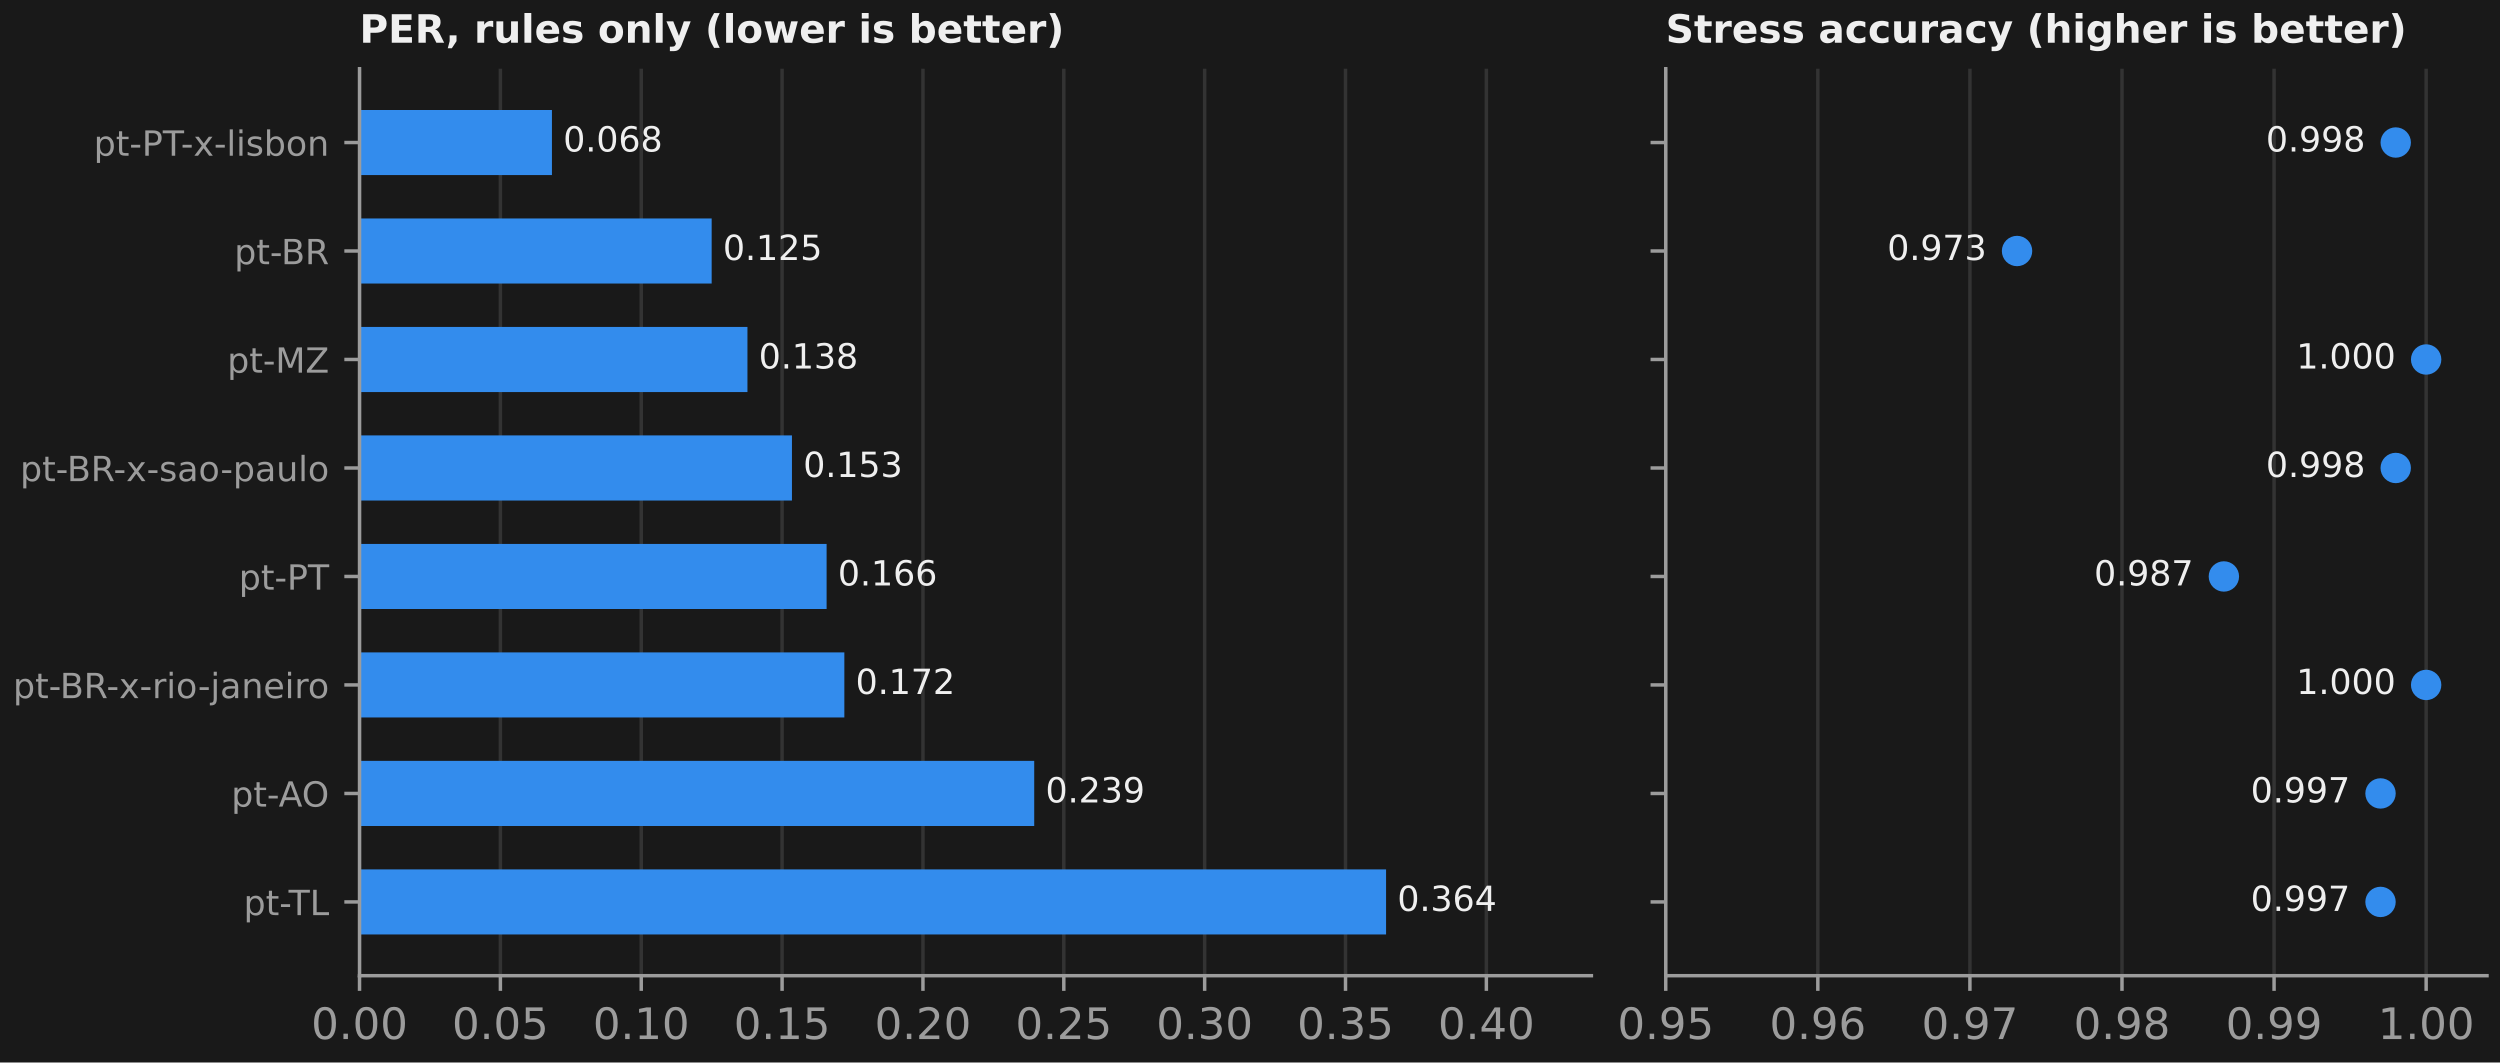
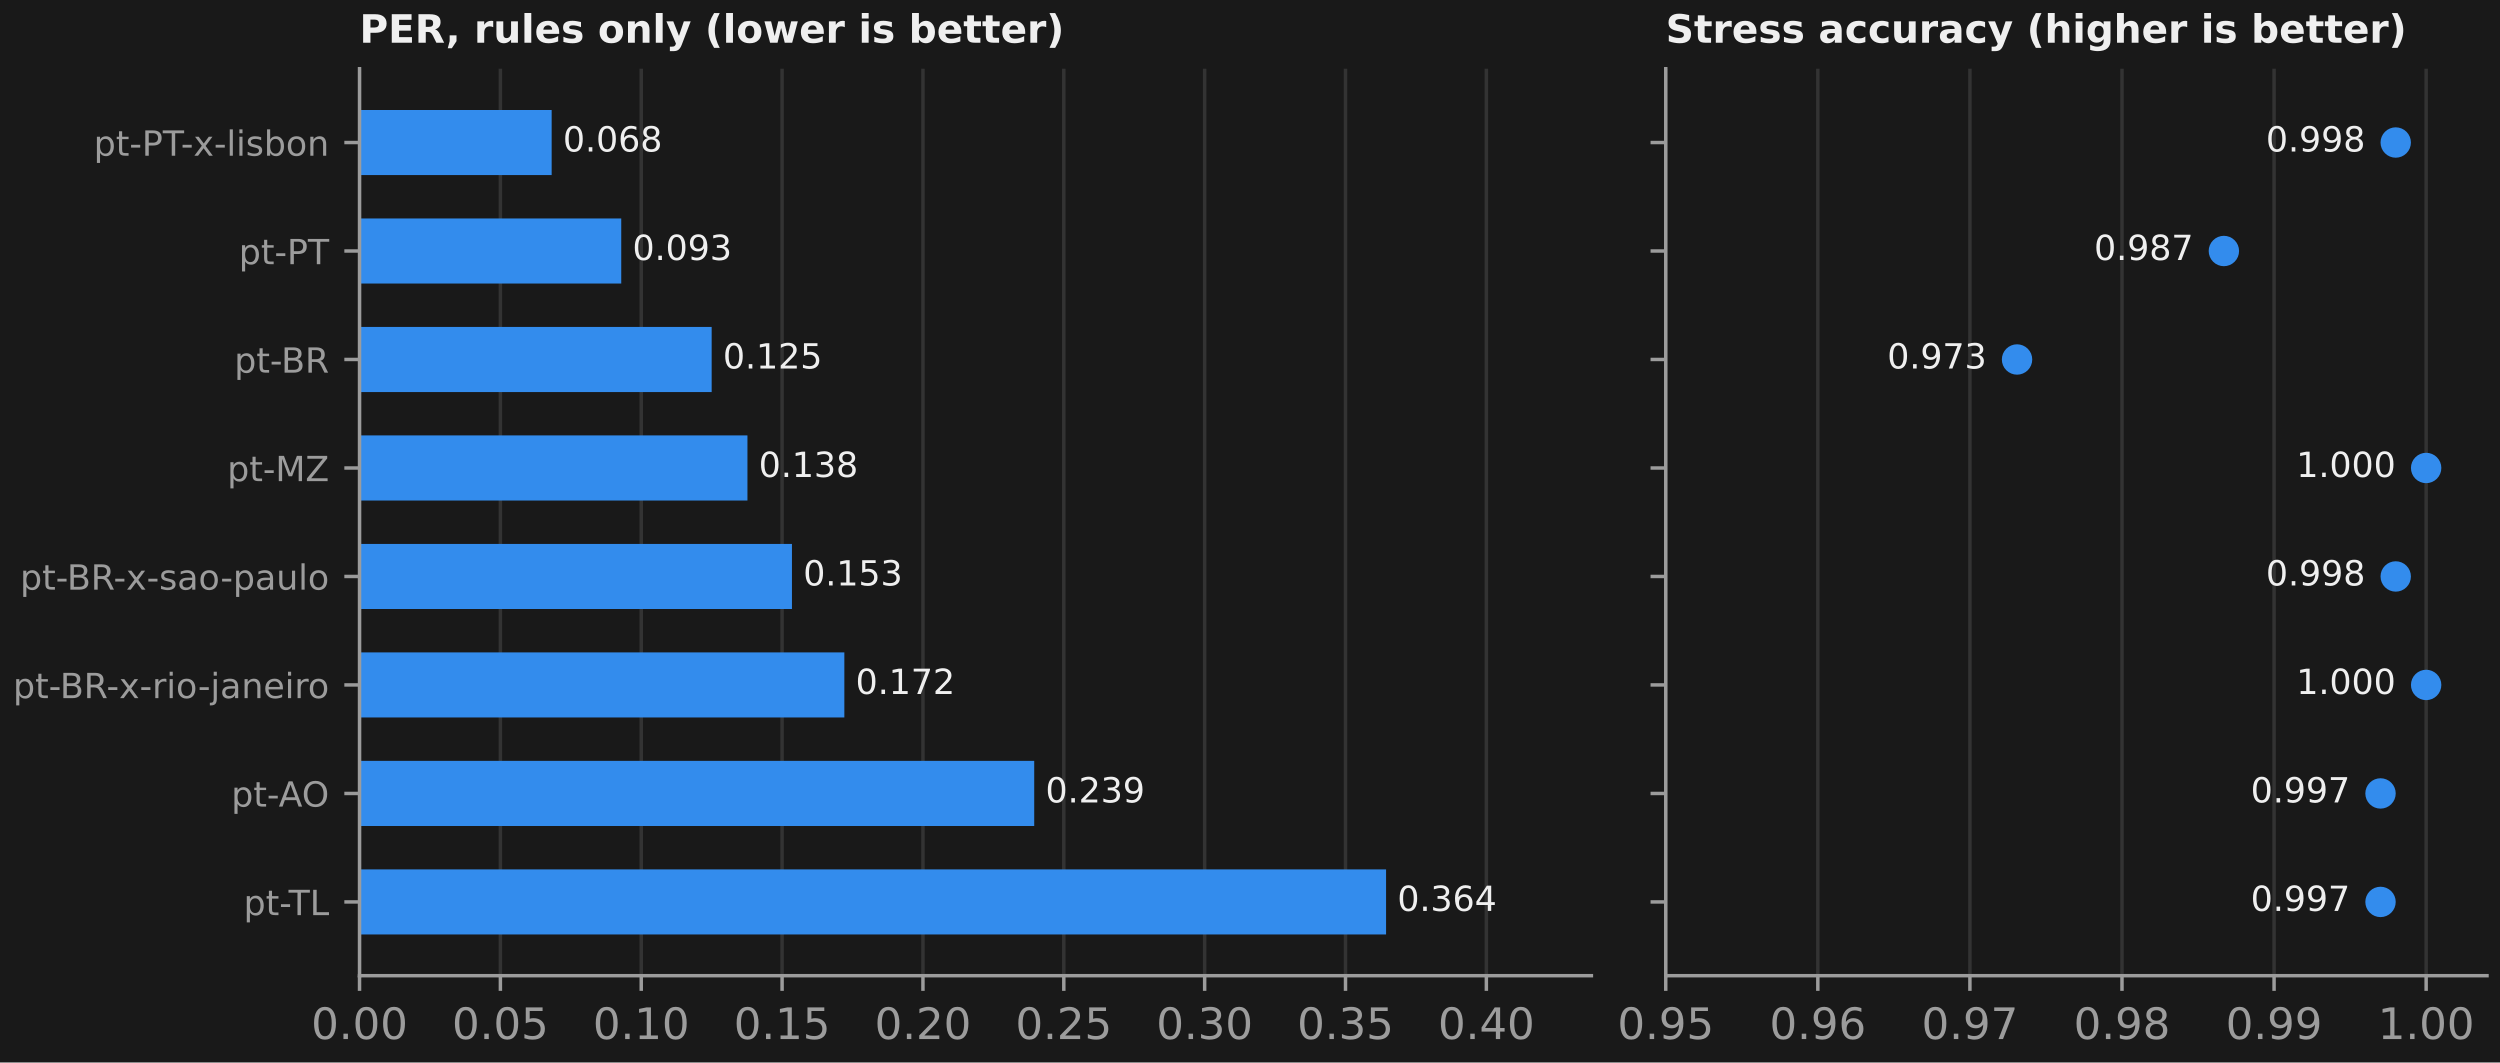
<svg xmlns="http://www.w3.org/2000/svg" xmlns:xlink="http://www.w3.org/1999/xlink" width="576pt" height="244.8pt" viewBox="0 0 576 244.8" version="1.1">
  <defs>
    <style type="text/css">*{stroke-linejoin: round; stroke-linecap: butt}</style>
  </defs>
  <g id="figure_1">
    <g id="patch_1">
      <path d="M 0 244.8  L 576 244.8  L 576 0  L 0 0  z " style="fill: #191919" />
    </g>
    <g id="axes_1">
      <g id="patch_2">
        <path d="M 82.836 224.8  L 366.654 224.8  L 366.654 15.839  L 82.836 15.839  z " style="fill: #191919" />
      </g>
      <g id="matplotlib.axis_1">
        <g id="xtick_1">
          <g id="line2d_1">
            <path d="M 82.836 224.8  L 82.836 15.839  " clip-path="url(#pa067309604)" style="fill: none; stroke: #333333; stroke-width: 0.8; stroke-linecap: square" />
          </g>
          <g id="line2d_2">
            <defs>
              <path id="mc3cc2e16f8" d="M 0 0  L 0 3.5  " style="stroke: #9c9c9c; stroke-width: 0.8" />
            </defs>
            <g>
              <use xlink:href="#mc3cc2e16f8" x="82.836" y="224.8" style="fill: #9c9c9c; stroke: #9c9c9c; stroke-width: 0.8" />
            </g>
          </g>
          <g id="text_1">
            <text style="font-size: 10px; font-family: 'DejaVu Sans', 'Bitstream Vera Sans', 'Computer Modern Sans Serif', 'Lucida Grande', 'Verdana', 'Geneva', 'Lucid', 'Arial', 'Helvetica', 'Avant Garde', sans-serif; text-anchor: middle; fill: #9c9c9c" x="82.836" y="239.397" transform="rotate(-0 82.83649 239.3974)">0.00</text>
          </g>
        </g>
        <g id="xtick_2">
          <g id="line2d_3">
            <path d="M 115.289 224.8  L 115.289 15.839  " clip-path="url(#pa067309604)" style="fill: none; stroke: #333333; stroke-width: 0.8; stroke-linecap: square" />
          </g>
          <g id="line2d_4">
            <g>
              <use xlink:href="#mc3cc2e16f8" x="115.289" y="224.8" style="fill: #9c9c9c; stroke: #9c9c9c; stroke-width: 0.8" />
            </g>
          </g>
          <g id="text_2">
            <text style="font-size: 10px; font-family: 'DejaVu Sans', 'Bitstream Vera Sans', 'Computer Modern Sans Serif', 'Lucida Grande', 'Verdana', 'Geneva', 'Lucid', 'Arial', 'Helvetica', 'Avant Garde', sans-serif; text-anchor: middle; fill: #9c9c9c" x="115.289" y="239.397" transform="rotate(-0 115.2892 239.3974)">0.05</text>
          </g>
        </g>
        <g id="xtick_3">
          <g id="line2d_5">
            <path d="M 147.742 224.8  L 147.742 15.839  " clip-path="url(#pa067309604)" style="fill: none; stroke: #333333; stroke-width: 0.8; stroke-linecap: square" />
          </g>
          <g id="line2d_6">
            <g>
              <use xlink:href="#mc3cc2e16f8" x="147.742" y="224.8" style="fill: #9c9c9c; stroke: #9c9c9c; stroke-width: 0.8" />
            </g>
          </g>
          <g id="text_3">
            <text style="font-size: 10px; font-family: 'DejaVu Sans', 'Bitstream Vera Sans', 'Computer Modern Sans Serif', 'Lucida Grande', 'Verdana', 'Geneva', 'Lucid', 'Arial', 'Helvetica', 'Avant Garde', sans-serif; text-anchor: middle; fill: #9c9c9c" x="147.742" y="239.397" transform="rotate(-0 147.7418 239.3974)">0.10</text>
          </g>
        </g>
        <g id="xtick_4">
          <g id="line2d_7">
            <path d="M 180.194 224.8  L 180.194 15.839  " clip-path="url(#pa067309604)" style="fill: none; stroke: #333333; stroke-width: 0.8; stroke-linecap: square" />
          </g>
          <g id="line2d_8">
            <g>
              <use xlink:href="#mc3cc2e16f8" x="180.194" y="224.8" style="fill: #9c9c9c; stroke: #9c9c9c; stroke-width: 0.8" />
            </g>
          </g>
          <g id="text_4">
            <text style="font-size: 10px; font-family: 'DejaVu Sans', 'Bitstream Vera Sans', 'Computer Modern Sans Serif', 'Lucida Grande', 'Verdana', 'Geneva', 'Lucid', 'Arial', 'Helvetica', 'Avant Garde', sans-serif; text-anchor: middle; fill: #9c9c9c" x="180.194" y="239.397" transform="rotate(-0 180.1945 239.3974)">0.15</text>
          </g>
        </g>
        <g id="xtick_5">
          <g id="line2d_9">
            <path d="M 212.647 224.8  L 212.647 15.839  " clip-path="url(#pa067309604)" style="fill: none; stroke: #333333; stroke-width: 0.8; stroke-linecap: square" />
          </g>
          <g id="line2d_10">
            <g>
              <use xlink:href="#mc3cc2e16f8" x="212.647" y="224.8" style="fill: #9c9c9c; stroke: #9c9c9c; stroke-width: 0.8" />
            </g>
          </g>
          <g id="text_5">
            <text style="font-size: 10px; font-family: 'DejaVu Sans', 'Bitstream Vera Sans', 'Computer Modern Sans Serif', 'Lucida Grande', 'Verdana', 'Geneva', 'Lucid', 'Arial', 'Helvetica', 'Avant Garde', sans-serif; text-anchor: middle; fill: #9c9c9c" x="212.647" y="239.397" transform="rotate(-0 212.6471 239.3974)">0.20</text>
          </g>
        </g>
        <g id="xtick_6">
          <g id="line2d_11">
            <path d="M 245.1 224.8  L 245.1 15.839  " clip-path="url(#pa067309604)" style="fill: none; stroke: #333333; stroke-width: 0.8; stroke-linecap: square" />
          </g>
          <g id="line2d_12">
            <g>
              <use xlink:href="#mc3cc2e16f8" x="245.1" y="224.8" style="fill: #9c9c9c; stroke: #9c9c9c; stroke-width: 0.8" />
            </g>
          </g>
          <g id="text_6">
            <text style="font-size: 10px; font-family: 'DejaVu Sans', 'Bitstream Vera Sans', 'Computer Modern Sans Serif', 'Lucida Grande', 'Verdana', 'Geneva', 'Lucid', 'Arial', 'Helvetica', 'Avant Garde', sans-serif; text-anchor: middle; fill: #9c9c9c" x="245.1" y="239.397" transform="rotate(-0 245.0998 239.3974)">0.25</text>
          </g>
        </g>
        <g id="xtick_7">
          <g id="line2d_13">
            <path d="M 277.552 224.8  L 277.552 15.839  " clip-path="url(#pa067309604)" style="fill: none; stroke: #333333; stroke-width: 0.8; stroke-linecap: square" />
          </g>
          <g id="line2d_14">
            <g>
              <use xlink:href="#mc3cc2e16f8" x="277.552" y="224.8" style="fill: #9c9c9c; stroke: #9c9c9c; stroke-width: 0.8" />
            </g>
          </g>
          <g id="text_7">
            <text style="font-size: 10px; font-family: 'DejaVu Sans', 'Bitstream Vera Sans', 'Computer Modern Sans Serif', 'Lucida Grande', 'Verdana', 'Geneva', 'Lucid', 'Arial', 'Helvetica', 'Avant Garde', sans-serif; text-anchor: middle; fill: #9c9c9c" x="277.552" y="239.397" transform="rotate(-0 277.5525 239.3974)">0.30</text>
          </g>
        </g>
        <g id="xtick_8">
          <g id="line2d_15">
            <path d="M 310.005 224.8  L 310.005 15.839  " clip-path="url(#pa067309604)" style="fill: none; stroke: #333333; stroke-width: 0.8; stroke-linecap: square" />
          </g>
          <g id="line2d_16">
            <g>
              <use xlink:href="#mc3cc2e16f8" x="310.005" y="224.8" style="fill: #9c9c9c; stroke: #9c9c9c; stroke-width: 0.8" />
            </g>
          </g>
          <g id="text_8">
            <text style="font-size: 10px; font-family: 'DejaVu Sans', 'Bitstream Vera Sans', 'Computer Modern Sans Serif', 'Lucida Grande', 'Verdana', 'Geneva', 'Lucid', 'Arial', 'Helvetica', 'Avant Garde', sans-serif; text-anchor: middle; fill: #9c9c9c" x="310.005" y="239.397" transform="rotate(-0 310.0051 239.3974)">0.35</text>
          </g>
        </g>
        <g id="xtick_9">
          <g id="line2d_17">
            <path d="M 342.458 224.8  L 342.458 15.839  " clip-path="url(#pa067309604)" style="fill: none; stroke: #333333; stroke-width: 0.8; stroke-linecap: square" />
          </g>
          <g id="line2d_18">
            <g>
              <use xlink:href="#mc3cc2e16f8" x="342.458" y="224.8" style="fill: #9c9c9c; stroke: #9c9c9c; stroke-width: 0.8" />
            </g>
          </g>
          <g id="text_9">
            <text style="font-size: 10px; font-family: 'DejaVu Sans', 'Bitstream Vera Sans', 'Computer Modern Sans Serif', 'Lucida Grande', 'Verdana', 'Geneva', 'Lucid', 'Arial', 'Helvetica', 'Avant Garde', sans-serif; text-anchor: middle; fill: #9c9c9c" x="342.458" y="239.397" transform="rotate(-0 342.4578 239.3974)">0.40</text>
          </g>
        </g>
      </g>
      <g id="matplotlib.axis_2">
        <g id="ytick_1">
          <g id="line2d_19">
            <defs>
              <path id="m61c7a5ba7b" d="M 0 0  L -3.5 0  " style="stroke: #9c9c9c; stroke-width: 0.8" />
            </defs>
            <g>
              <use xlink:href="#m61c7a5ba7b" x="82.836" y="32.836" style="fill: #9c9c9c; stroke: #9c9c9c; stroke-width: 0.8" />
            </g>
          </g>
          <g id="text_10">
            <text style="font-size: 8px; font-family: 'DejaVu Sans', 'Bitstream Vera Sans', 'Computer Modern Sans Serif', 'Lucida Grande', 'Verdana', 'Geneva', 'Lucid', 'Arial', 'Helvetica', 'Avant Garde', sans-serif; text-anchor: end; fill: #9c9c9c" x="75.836" y="35.875" transform="rotate(-0 75.83649 35.87503)">pt-PT-x-lisbon</text>
          </g>
        </g>
        <g id="ytick_2">
          <g id="line2d_20">
            <g>
              <use xlink:href="#m61c7a5ba7b" x="82.836" y="57.831" style="fill: #9c9c9c; stroke: #9c9c9c; stroke-width: 0.8" />
            </g>
          </g>
          <g id="text_11">
-             <text style="font-size: 8px; font-family: 'DejaVu Sans', 'Bitstream Vera Sans', 'Computer Modern Sans Serif', 'Lucida Grande', 'Verdana', 'Geneva', 'Lucid', 'Arial', 'Helvetica', 'Avant Garde', sans-serif; text-anchor: end; fill: #9c9c9c" x="75.836" y="60.87" transform="rotate(-0 75.83649 60.87004)">pt-BR</text>
+             <text style="font-size: 8px; font-family: 'DejaVu Sans', 'Bitstream Vera Sans', 'Computer Modern Sans Serif', 'Lucida Grande', 'Verdana', 'Geneva', 'Lucid', 'Arial', 'Helvetica', 'Avant Garde', sans-serif; text-anchor: end; fill: #9c9c9c" x="75.836" y="60.87" transform="rotate(-0 75.83649 60.87004)">pt-PT</text>
          </g>
        </g>
        <g id="ytick_3">
          <g id="line2d_21">
            <g>
              <use xlink:href="#m61c7a5ba7b" x="82.836" y="82.826" style="fill: #9c9c9c; stroke: #9c9c9c; stroke-width: 0.8" />
            </g>
          </g>
          <g id="text_12">
-             <text style="font-size: 8px; font-family: 'DejaVu Sans', 'Bitstream Vera Sans', 'Computer Modern Sans Serif', 'Lucida Grande', 'Verdana', 'Geneva', 'Lucid', 'Arial', 'Helvetica', 'Avant Garde', sans-serif; text-anchor: end; fill: #9c9c9c" x="75.836" y="85.865" transform="rotate(-0 75.83649 85.86537)">pt-MZ</text>
+             <text style="font-size: 8px; font-family: 'DejaVu Sans', 'Bitstream Vera Sans', 'Computer Modern Sans Serif', 'Lucida Grande', 'Verdana', 'Geneva', 'Lucid', 'Arial', 'Helvetica', 'Avant Garde', sans-serif; text-anchor: end; fill: #9c9c9c" x="75.836" y="85.865" transform="rotate(-0 75.83649 85.86537)">pt-BR</text>
          </g>
        </g>
        <g id="ytick_4">
          <g id="line2d_22">
            <g>
              <use xlink:href="#m61c7a5ba7b" x="82.836" y="107.822" style="fill: #9c9c9c; stroke: #9c9c9c; stroke-width: 0.8" />
            </g>
          </g>
          <g id="text_13">
-             <text style="font-size: 8px; font-family: 'DejaVu Sans', 'Bitstream Vera Sans', 'Computer Modern Sans Serif', 'Lucida Grande', 'Verdana', 'Geneva', 'Lucid', 'Arial', 'Helvetica', 'Avant Garde', sans-serif; text-anchor: end; fill: #9c9c9c" x="75.836" y="110.861" transform="rotate(-0 75.83649 110.861)">pt-BR-x-sao-paulo</text>
+             <text style="font-size: 8px; font-family: 'DejaVu Sans', 'Bitstream Vera Sans', 'Computer Modern Sans Serif', 'Lucida Grande', 'Verdana', 'Geneva', 'Lucid', 'Arial', 'Helvetica', 'Avant Garde', sans-serif; text-anchor: end; fill: #9c9c9c" x="75.836" y="110.861" transform="rotate(-0 75.83649 110.8607)">pt-MZ</text>
          </g>
        </g>
        <g id="ytick_5">
          <g id="line2d_23">
            <g>
              <use xlink:href="#m61c7a5ba7b" x="82.836" y="132.817" style="fill: #9c9c9c; stroke: #9c9c9c; stroke-width: 0.8" />
            </g>
          </g>
          <g id="text_14">
-             <text style="font-size: 8px; font-family: 'DejaVu Sans', 'Bitstream Vera Sans', 'Computer Modern Sans Serif', 'Lucida Grande', 'Verdana', 'Geneva', 'Lucid', 'Arial', 'Helvetica', 'Avant Garde', sans-serif; text-anchor: end; fill: #9c9c9c" x="75.836" y="135.856" transform="rotate(-0 75.83649 135.856)">pt-PT</text>
+             <text style="font-size: 8px; font-family: 'DejaVu Sans', 'Bitstream Vera Sans', 'Computer Modern Sans Serif', 'Lucida Grande', 'Verdana', 'Geneva', 'Lucid', 'Arial', 'Helvetica', 'Avant Garde', sans-serif; text-anchor: end; fill: #9c9c9c" x="75.836" y="135.856" transform="rotate(-0 75.83649 135.8563)">pt-BR-x-sao-paulo</text>
          </g>
        </g>
        <g id="ytick_6">
          <g id="line2d_24">
            <g>
              <use xlink:href="#m61c7a5ba7b" x="82.836" y="157.812" style="fill: #9c9c9c; stroke: #9c9c9c; stroke-width: 0.8" />
            </g>
          </g>
          <g id="text_15">
            <text style="font-size: 8px; font-family: 'DejaVu Sans', 'Bitstream Vera Sans', 'Computer Modern Sans Serif', 'Lucida Grande', 'Verdana', 'Geneva', 'Lucid', 'Arial', 'Helvetica', 'Avant Garde', sans-serif; text-anchor: end; fill: #9c9c9c" x="75.836" y="160.852" transform="rotate(-0 75.83649 160.8517)">pt-BR-x-rio-janeiro</text>
          </g>
        </g>
        <g id="ytick_7">
          <g id="line2d_25">
            <g>
              <use xlink:href="#m61c7a5ba7b" x="82.836" y="182.808" style="fill: #9c9c9c; stroke: #9c9c9c; stroke-width: 0.8" />
            </g>
          </g>
          <g id="text_16">
            <text style="font-size: 8px; font-family: 'DejaVu Sans', 'Bitstream Vera Sans', 'Computer Modern Sans Serif', 'Lucida Grande', 'Verdana', 'Geneva', 'Lucid', 'Arial', 'Helvetica', 'Avant Garde', sans-serif; text-anchor: end; fill: #9c9c9c" x="75.836" y="185.847" transform="rotate(-0 75.83649 185.8467)">pt-AO</text>
          </g>
        </g>
        <g id="ytick_8">
          <g id="line2d_26">
            <g>
              <use xlink:href="#m61c7a5ba7b" x="82.836" y="207.803" style="fill: #9c9c9c; stroke: #9c9c9c; stroke-width: 0.8" />
            </g>
          </g>
          <g id="text_17">
            <text style="font-size: 8px; font-family: 'DejaVu Sans', 'Bitstream Vera Sans', 'Computer Modern Sans Serif', 'Lucida Grande', 'Verdana', 'Geneva', 'Lucid', 'Arial', 'Helvetica', 'Avant Garde', sans-serif; text-anchor: end; fill: #9c9c9c" x="75.836" y="210.842" transform="rotate(-0 75.83649 210.842)">pt-TL</text>
          </g>
        </g>
      </g>
      <g id="patch_3">
-         <path d="M 82.836 25.337  L 127.167 25.337  L 127.167 40.334  L 82.836 40.334  z " clip-path="url(#pa067309604)" style="fill: #338ced" />
+         <path d="M 82.836 25.337  L 127.102 25.337  L 127.102 40.334  L 82.836 40.334  z " clip-path="url(#pa067309604)" style="fill: #338ced" />
      </g>
      <g id="patch_4">
-         <path d="M 82.836 50.332  L 163.968 50.332  L 163.968 65.33  L 82.836 65.33  z " clip-path="url(#pa067309604)" style="fill: #338ced" />
+         <path d="M 82.836 50.332  L 143.134 50.332  L 143.134 65.33  L 82.836 65.33  z " clip-path="url(#pa067309604)" style="fill: #338ced" />
      </g>
      <g id="patch_5">
-         <path d="M 82.836 75.328  L 172.211 75.328  L 172.211 90.325  L 82.836 90.325  z " clip-path="url(#pa067309604)" style="fill: #338ced" />
+         <path d="M 82.836 75.328  L 163.968 75.328  L 163.968 90.325  L 82.836 90.325  z " clip-path="url(#pa067309604)" style="fill: #338ced" />
      </g>
      <g id="patch_6">
-         <path d="M 82.836 100.323  L 182.466 100.323  L 182.466 115.32  L 82.836 115.32  z " clip-path="url(#pa067309604)" style="fill: #338ced" />
+         <path d="M 82.836 100.323  L 172.211 100.323  L 172.211 115.32  L 82.836 115.32  z " clip-path="url(#pa067309604)" style="fill: #338ced" />
      </g>
      <g id="patch_7">
-         <path d="M 82.836 125.318  L 190.45 125.318  L 190.45 140.316  L 82.836 140.316  z " clip-path="url(#pa067309604)" style="fill: #338ced" />
+         <path d="M 82.836 125.318  L 182.466 125.318  L 182.466 140.316  L 82.836 140.316  z " clip-path="url(#pa067309604)" style="fill: #338ced" />
      </g>
      <g id="patch_8">
        <path d="M 82.836 150.314  L 194.539 150.314  L 194.539 165.311  L 82.836 165.311  z " clip-path="url(#pa067309604)" style="fill: #338ced" />
      </g>
      <g id="patch_9">
        <path d="M 82.836 175.309  L 238.285 175.309  L 238.285 190.306  L 82.836 190.306  z " clip-path="url(#pa067309604)" style="fill: #338ced" />
      </g>
      <g id="patch_10">
        <path d="M 82.836 200.304  L 319.351 200.304  L 319.351 215.302  L 82.836 215.302  z " clip-path="url(#pa067309604)" style="fill: #338ced" />
      </g>
      <g id="patch_11">
        <path d="M 82.836 224.8  L 82.836 15.839  " style="fill: none; stroke: #9c9c9c; stroke-width: 0.8; stroke-linejoin: miter; stroke-linecap: square" />
      </g>
      <g id="patch_12">
        <path d="M 82.836 224.8  L 366.654 224.8  " style="fill: none; stroke: #9c9c9c; stroke-width: 0.8; stroke-linejoin: miter; stroke-linecap: square" />
      </g>
      <g id="text_18">
-         <text style="font-size: 8px; font-family: 'DejaVu Sans', 'Bitstream Vera Sans', 'Computer Modern Sans Serif', 'Lucida Grande', 'Verdana', 'Geneva', 'Lucid', 'Arial', 'Helvetica', 'Avant Garde', sans-serif; text-anchor: start; fill: #efefef" x="129.763" y="34.914" transform="rotate(-0 129.763 34.91378)">0.068</text>
+         <text style="font-size: 8px; font-family: 'DejaVu Sans', 'Bitstream Vera Sans', 'Computer Modern Sans Serif', 'Lucida Grande', 'Verdana', 'Geneva', 'Lucid', 'Arial', 'Helvetica', 'Avant Garde', sans-serif; text-anchor: start; fill: #efefef" x="129.698" y="34.914" transform="rotate(-0 129.6981 34.91378)">0.068</text>
      </g>
      <g id="text_19">
-         <text style="font-size: 8px; font-family: 'DejaVu Sans', 'Bitstream Vera Sans', 'Computer Modern Sans Serif', 'Lucida Grande', 'Verdana', 'Geneva', 'Lucid', 'Arial', 'Helvetica', 'Avant Garde', sans-serif; text-anchor: start; fill: #efefef" x="166.564" y="59.909" transform="rotate(-0 166.5644 59.90911)">0.125</text>
+         <text style="font-size: 8px; font-family: 'DejaVu Sans', 'Bitstream Vera Sans', 'Computer Modern Sans Serif', 'Lucida Grande', 'Verdana', 'Geneva', 'Lucid', 'Arial', 'Helvetica', 'Avant Garde', sans-serif; text-anchor: start; fill: #efefef" x="145.73" y="59.909" transform="rotate(-0 145.7297 59.90911)">0.093</text>
      </g>
      <g id="text_20">
-         <text style="font-size: 8px; font-family: 'DejaVu Sans', 'Bitstream Vera Sans', 'Computer Modern Sans Serif', 'Lucida Grande', 'Verdana', 'Geneva', 'Lucid', 'Arial', 'Helvetica', 'Avant Garde', sans-serif; text-anchor: start; fill: #efefef" x="174.807" y="84.904" transform="rotate(-0 174.8073 84.90443)">0.138</text>
+         <text style="font-size: 8px; font-family: 'DejaVu Sans', 'Bitstream Vera Sans', 'Computer Modern Sans Serif', 'Lucida Grande', 'Verdana', 'Geneva', 'Lucid', 'Arial', 'Helvetica', 'Avant Garde', sans-serif; text-anchor: start; fill: #efefef" x="166.564" y="84.904" transform="rotate(-0 166.5644 84.90443)">0.125</text>
      </g>
      <g id="text_21">
-         <text style="font-size: 8px; font-family: 'DejaVu Sans', 'Bitstream Vera Sans', 'Computer Modern Sans Serif', 'Lucida Grande', 'Verdana', 'Geneva', 'Lucid', 'Arial', 'Helvetica', 'Avant Garde', sans-serif; text-anchor: start; fill: #efefef" x="185.062" y="109.9" transform="rotate(-0 185.0624 109.8998)">0.153</text>
+         <text style="font-size: 8px; font-family: 'DejaVu Sans', 'Bitstream Vera Sans', 'Computer Modern Sans Serif', 'Lucida Grande', 'Verdana', 'Geneva', 'Lucid', 'Arial', 'Helvetica', 'Avant Garde', sans-serif; text-anchor: start; fill: #efefef" x="174.807" y="109.9" transform="rotate(-0 174.8073 109.8998)">0.138</text>
      </g>
      <g id="text_22">
-         <text style="font-size: 8px; font-family: 'DejaVu Sans', 'Bitstream Vera Sans', 'Computer Modern Sans Serif', 'Lucida Grande', 'Verdana', 'Geneva', 'Lucid', 'Arial', 'Helvetica', 'Avant Garde', sans-serif; text-anchor: start; fill: #efefef" x="193.046" y="134.895" transform="rotate(-0 193.0457 134.8951)">0.166</text>
+         <text style="font-size: 8px; font-family: 'DejaVu Sans', 'Bitstream Vera Sans', 'Computer Modern Sans Serif', 'Lucida Grande', 'Verdana', 'Geneva', 'Lucid', 'Arial', 'Helvetica', 'Avant Garde', sans-serif; text-anchor: start; fill: #efefef" x="185.062" y="134.895" transform="rotate(-0 185.0624 134.8951)">0.153</text>
      </g>
      <g id="text_23">
        <text style="font-size: 8px; font-family: 'DejaVu Sans', 'Bitstream Vera Sans', 'Computer Modern Sans Serif', 'Lucida Grande', 'Verdana', 'Geneva', 'Lucid', 'Arial', 'Helvetica', 'Avant Garde', sans-serif; text-anchor: start; fill: #efefef" x="197.135" y="159.89" transform="rotate(-0 197.1348 159.8904)">0.172</text>
      </g>
      <g id="text_24">
        <text style="font-size: 8px; font-family: 'DejaVu Sans', 'Bitstream Vera Sans', 'Computer Modern Sans Serif', 'Lucida Grande', 'Verdana', 'Geneva', 'Lucid', 'Arial', 'Helvetica', 'Avant Garde', sans-serif; text-anchor: start; fill: #efefef" x="240.881" y="184.886" transform="rotate(-0 240.8809 184.8857)">0.239</text>
      </g>
      <g id="text_25">
        <text style="font-size: 8px; font-family: 'DejaVu Sans', 'Bitstream Vera Sans', 'Computer Modern Sans Serif', 'Lucida Grande', 'Verdana', 'Geneva', 'Lucid', 'Arial', 'Helvetica', 'Avant Garde', sans-serif; text-anchor: start; fill: #efefef" x="321.948" y="209.881" transform="rotate(-0 321.9477 209.8811)">0.364</text>
      </g>
      <g id="text_26">
        <text style="font-weight: 700; font-size: 9px; font-family: 'DejaVu Sans', 'Bitstream Vera Sans', 'Computer Modern Sans Serif', 'Lucida Grande', 'Verdana', 'Geneva', 'Lucid', 'Arial', 'Helvetica', 'Avant Garde', sans-serif; text-anchor: start; fill: #efefef" x="82.836" y="9.839" transform="rotate(-0 82.83649 9.838834)">PER, rules only (lower is better)</text>
      </g>
    </g>
    <g id="axes_2">
      <g id="patch_13">
        <path d="M 383.788 224.8  L 573 224.8  L 573 15.839  L 383.788 15.839  z " style="fill: #191919" />
      </g>
      <g id="matplotlib.axis_3">
        <g id="xtick_10">
          <g id="line2d_27">
            <path d="M 383.788 224.8  L 383.788 15.839  " clip-path="url(#paff09547ee)" style="fill: none; stroke: #333333; stroke-width: 0.8; stroke-linecap: square" />
          </g>
          <g id="line2d_28">
            <g>
              <use xlink:href="#mc3cc2e16f8" x="383.788" y="224.8" style="fill: #9c9c9c; stroke: #9c9c9c; stroke-width: 0.8" />
            </g>
          </g>
          <g id="text_27">
            <text style="font-size: 10px; font-family: 'DejaVu Sans', 'Bitstream Vera Sans', 'Computer Modern Sans Serif', 'Lucida Grande', 'Verdana', 'Geneva', 'Lucid', 'Arial', 'Helvetica', 'Avant Garde', sans-serif; text-anchor: middle; fill: #9c9c9c" x="383.788" y="239.397" transform="rotate(-0 383.7878 239.3974)">0.95</text>
          </g>
        </g>
        <g id="xtick_11">
          <g id="line2d_29">
            <path d="M 418.827 224.8  L 418.827 15.839  " clip-path="url(#paff09547ee)" style="fill: none; stroke: #333333; stroke-width: 0.8; stroke-linecap: square" />
          </g>
          <g id="line2d_30">
            <g>
              <use xlink:href="#mc3cc2e16f8" x="418.827" y="224.8" style="fill: #9c9c9c; stroke: #9c9c9c; stroke-width: 0.8" />
            </g>
          </g>
          <g id="text_28">
            <text style="font-size: 10px; font-family: 'DejaVu Sans', 'Bitstream Vera Sans', 'Computer Modern Sans Serif', 'Lucida Grande', 'Verdana', 'Geneva', 'Lucid', 'Arial', 'Helvetica', 'Avant Garde', sans-serif; text-anchor: middle; fill: #9c9c9c" x="418.827" y="239.397" transform="rotate(-0 418.827 239.3974)">0.96</text>
          </g>
        </g>
        <g id="xtick_12">
          <g id="line2d_31">
            <path d="M 453.866 224.8  L 453.866 15.839  " clip-path="url(#paff09547ee)" style="fill: none; stroke: #333333; stroke-width: 0.8; stroke-linecap: square" />
          </g>
          <g id="line2d_32">
            <g>
              <use xlink:href="#mc3cc2e16f8" x="453.866" y="224.8" style="fill: #9c9c9c; stroke: #9c9c9c; stroke-width: 0.8" />
            </g>
          </g>
          <g id="text_29">
            <text style="font-size: 10px; font-family: 'DejaVu Sans', 'Bitstream Vera Sans', 'Computer Modern Sans Serif', 'Lucida Grande', 'Verdana', 'Geneva', 'Lucid', 'Arial', 'Helvetica', 'Avant Garde', sans-serif; text-anchor: middle; fill: #9c9c9c" x="453.866" y="239.397" transform="rotate(-0 453.8663 239.3974)">0.97</text>
          </g>
        </g>
        <g id="xtick_13">
          <g id="line2d_33">
            <path d="M 488.906 224.8  L 488.906 15.839  " clip-path="url(#paff09547ee)" style="fill: none; stroke: #333333; stroke-width: 0.8; stroke-linecap: square" />
          </g>
          <g id="line2d_34">
            <g>
              <use xlink:href="#mc3cc2e16f8" x="488.906" y="224.8" style="fill: #9c9c9c; stroke: #9c9c9c; stroke-width: 0.8" />
            </g>
          </g>
          <g id="text_30">
            <text style="font-size: 10px; font-family: 'DejaVu Sans', 'Bitstream Vera Sans', 'Computer Modern Sans Serif', 'Lucida Grande', 'Verdana', 'Geneva', 'Lucid', 'Arial', 'Helvetica', 'Avant Garde', sans-serif; text-anchor: middle; fill: #9c9c9c" x="488.906" y="239.397" transform="rotate(-0 488.9055 239.3974)">0.98</text>
          </g>
        </g>
        <g id="xtick_14">
          <g id="line2d_35">
            <path d="M 523.945 224.8  L 523.945 15.839  " clip-path="url(#paff09547ee)" style="fill: none; stroke: #333333; stroke-width: 0.8; stroke-linecap: square" />
          </g>
          <g id="line2d_36">
            <g>
              <use xlink:href="#mc3cc2e16f8" x="523.945" y="224.8" style="fill: #9c9c9c; stroke: #9c9c9c; stroke-width: 0.8" />
            </g>
          </g>
          <g id="text_31">
            <text style="font-size: 10px; font-family: 'DejaVu Sans', 'Bitstream Vera Sans', 'Computer Modern Sans Serif', 'Lucida Grande', 'Verdana', 'Geneva', 'Lucid', 'Arial', 'Helvetica', 'Avant Garde', sans-serif; text-anchor: middle; fill: #9c9c9c" x="523.945" y="239.397" transform="rotate(-0 523.9448 239.3974)">0.99</text>
          </g>
        </g>
        <g id="xtick_15">
          <g id="line2d_37">
            <path d="M 558.984 224.8  L 558.984 15.839  " clip-path="url(#paff09547ee)" style="fill: none; stroke: #333333; stroke-width: 0.8; stroke-linecap: square" />
          </g>
          <g id="line2d_38">
            <g>
              <use xlink:href="#mc3cc2e16f8" x="558.984" y="224.8" style="fill: #9c9c9c; stroke: #9c9c9c; stroke-width: 0.8" />
            </g>
          </g>
          <g id="text_32">
            <text style="font-size: 10px; font-family: 'DejaVu Sans', 'Bitstream Vera Sans', 'Computer Modern Sans Serif', 'Lucida Grande', 'Verdana', 'Geneva', 'Lucid', 'Arial', 'Helvetica', 'Avant Garde', sans-serif; text-anchor: middle; fill: #9c9c9c" x="558.984" y="239.397" transform="rotate(-0 558.9841 239.3974)">1.00</text>
          </g>
        </g>
      </g>
      <g id="matplotlib.axis_4">
        <g id="ytick_9">
          <g id="line2d_39">
            <g>
              <use xlink:href="#m61c7a5ba7b" x="383.788" y="32.836" style="fill: #9c9c9c; stroke: #9c9c9c; stroke-width: 0.8" />
            </g>
          </g>
        </g>
        <g id="ytick_10">
          <g id="line2d_40">
            <g>
              <use xlink:href="#m61c7a5ba7b" x="383.788" y="57.831" style="fill: #9c9c9c; stroke: #9c9c9c; stroke-width: 0.8" />
            </g>
          </g>
        </g>
        <g id="ytick_11">
          <g id="line2d_41">
            <g>
              <use xlink:href="#m61c7a5ba7b" x="383.788" y="82.826" style="fill: #9c9c9c; stroke: #9c9c9c; stroke-width: 0.8" />
            </g>
          </g>
        </g>
        <g id="ytick_12">
          <g id="line2d_42">
            <g>
              <use xlink:href="#m61c7a5ba7b" x="383.788" y="107.822" style="fill: #9c9c9c; stroke: #9c9c9c; stroke-width: 0.8" />
            </g>
          </g>
        </g>
        <g id="ytick_13">
          <g id="line2d_43">
            <g>
              <use xlink:href="#m61c7a5ba7b" x="383.788" y="132.817" style="fill: #9c9c9c; stroke: #9c9c9c; stroke-width: 0.8" />
            </g>
          </g>
        </g>
        <g id="ytick_14">
          <g id="line2d_44">
            <g>
              <use xlink:href="#m61c7a5ba7b" x="383.788" y="157.812" style="fill: #9c9c9c; stroke: #9c9c9c; stroke-width: 0.8" />
            </g>
          </g>
        </g>
        <g id="ytick_15">
          <g id="line2d_45">
            <g>
              <use xlink:href="#m61c7a5ba7b" x="383.788" y="182.808" style="fill: #9c9c9c; stroke: #9c9c9c; stroke-width: 0.8" />
            </g>
          </g>
        </g>
        <g id="ytick_16">
          <g id="line2d_46">
            <g>
              <use xlink:href="#m61c7a5ba7b" x="383.788" y="207.803" style="fill: #9c9c9c; stroke: #9c9c9c; stroke-width: 0.8" />
            </g>
          </g>
        </g>
      </g>
      <g id="patch_14">
        <path d="M 383.788 224.8  L 383.788 15.839  " style="fill: none; stroke: #9c9c9c; stroke-width: 0.8; stroke-linejoin: miter; stroke-linecap: square" />
      </g>
      <g id="patch_15">
        <path d="M 383.788 224.8  L 573 224.8  " style="fill: none; stroke: #9c9c9c; stroke-width: 0.8; stroke-linejoin: miter; stroke-linecap: square" />
      </g>
      <g id="PathCollection_1">
        <defs>
          <path id="mb6ce4388ad" d="M 0 3  C 0.796 3 1.559 2.684 2.121 2.121  C 2.684 1.559 3 0.796 3 0  C 3 -0.796 2.684 -1.559 2.121 -2.121  C 1.559 -2.684 0.796 -3 0 -3  C -0.796 -3 -1.559 -2.684 -2.121 -2.121  C -2.684 -1.559 -3 -0.796 -3 0  C -3 0.796 -2.684 1.559 -2.121 2.121  C -1.559 2.684 -0.796 3 0 3  z " style="stroke: #338ced" />
        </defs>
        <g clip-path="url(#paff09547ee)">
          <use xlink:href="#mb6ce4388ad" x="551.976" y="32.836" style="fill: #338ced; stroke: #338ced" />
-           <use xlink:href="#mb6ce4388ad" x="464.728" y="57.831" style="fill: #338ced; stroke: #338ced" />
-           <use xlink:href="#mb6ce4388ad" x="558.984" y="82.826" style="fill: #338ced; stroke: #338ced" />
-           <use xlink:href="#mb6ce4388ad" x="551.976" y="107.822" style="fill: #338ced; stroke: #338ced" />
-           <use xlink:href="#mb6ce4388ad" x="512.382" y="132.817" style="fill: #338ced; stroke: #338ced" />
+           <use xlink:href="#mb6ce4388ad" x="512.382" y="57.831" style="fill: #338ced; stroke: #338ced" />
+           <use xlink:href="#mb6ce4388ad" x="464.728" y="82.826" style="fill: #338ced; stroke: #338ced" />
+           <use xlink:href="#mb6ce4388ad" x="558.984" y="107.822" style="fill: #338ced; stroke: #338ced" />
+           <use xlink:href="#mb6ce4388ad" x="551.976" y="132.817" style="fill: #338ced; stroke: #338ced" />
          <use xlink:href="#mb6ce4388ad" x="558.984" y="157.812" style="fill: #338ced; stroke: #338ced" />
          <use xlink:href="#mb6ce4388ad" x="548.472" y="182.808" style="fill: #338ced; stroke: #338ced" />
          <use xlink:href="#mb6ce4388ad" x="548.472" y="207.803" style="fill: #338ced; stroke: #338ced" />
        </g>
      </g>
      <g id="text_33">
        <text style="font-size: 8px; font-family: 'DejaVu Sans', 'Bitstream Vera Sans', 'Computer Modern Sans Serif', 'Lucida Grande', 'Verdana', 'Geneva', 'Lucid', 'Arial', 'Helvetica', 'Avant Garde', sans-serif; text-anchor: end; fill: #efefef" x="544.968" y="34.914" transform="rotate(-0 544.9684 34.91378)">0.998</text>
      </g>
      <g id="text_34">
-         <text style="font-size: 8px; font-family: 'DejaVu Sans', 'Bitstream Vera Sans', 'Computer Modern Sans Serif', 'Lucida Grande', 'Verdana', 'Geneva', 'Lucid', 'Arial', 'Helvetica', 'Avant Garde', sans-serif; text-anchor: end; fill: #efefef" x="457.721" y="59.909" transform="rotate(-0 457.7206 59.90911)">0.973</text>
+         <text style="font-size: 8px; font-family: 'DejaVu Sans', 'Bitstream Vera Sans', 'Computer Modern Sans Serif', 'Lucida Grande', 'Verdana', 'Geneva', 'Lucid', 'Arial', 'Helvetica', 'Avant Garde', sans-serif; text-anchor: end; fill: #efefef" x="505.374" y="59.909" transform="rotate(-0 505.374 59.90911)">0.987</text>
      </g>
      <g id="text_35">
-         <text style="font-size: 8px; font-family: 'DejaVu Sans', 'Bitstream Vera Sans', 'Computer Modern Sans Serif', 'Lucida Grande', 'Verdana', 'Geneva', 'Lucid', 'Arial', 'Helvetica', 'Avant Garde', sans-serif; text-anchor: end; fill: #efefef" x="551.976" y="84.904" transform="rotate(-0 551.9762 84.90443)">1.000</text>
+         <text style="font-size: 8px; font-family: 'DejaVu Sans', 'Bitstream Vera Sans', 'Computer Modern Sans Serif', 'Lucida Grande', 'Verdana', 'Geneva', 'Lucid', 'Arial', 'Helvetica', 'Avant Garde', sans-serif; text-anchor: end; fill: #efefef" x="457.721" y="84.904" transform="rotate(-0 457.7206 84.90443)">0.973</text>
      </g>
      <g id="text_36">
-         <text style="font-size: 8px; font-family: 'DejaVu Sans', 'Bitstream Vera Sans', 'Computer Modern Sans Serif', 'Lucida Grande', 'Verdana', 'Geneva', 'Lucid', 'Arial', 'Helvetica', 'Avant Garde', sans-serif; text-anchor: end; fill: #efefef" x="544.968" y="109.9" transform="rotate(-0 544.9684 109.8998)">0.998</text>
+         <text style="font-size: 8px; font-family: 'DejaVu Sans', 'Bitstream Vera Sans', 'Computer Modern Sans Serif', 'Lucida Grande', 'Verdana', 'Geneva', 'Lucid', 'Arial', 'Helvetica', 'Avant Garde', sans-serif; text-anchor: end; fill: #efefef" x="551.976" y="109.9" transform="rotate(-0 551.9762 109.8998)">1.000</text>
      </g>
      <g id="text_37">
-         <text style="font-size: 8px; font-family: 'DejaVu Sans', 'Bitstream Vera Sans', 'Computer Modern Sans Serif', 'Lucida Grande', 'Verdana', 'Geneva', 'Lucid', 'Arial', 'Helvetica', 'Avant Garde', sans-serif; text-anchor: end; fill: #efefef" x="505.374" y="134.895" transform="rotate(-0 505.374 134.8951)">0.987</text>
+         <text style="font-size: 8px; font-family: 'DejaVu Sans', 'Bitstream Vera Sans', 'Computer Modern Sans Serif', 'Lucida Grande', 'Verdana', 'Geneva', 'Lucid', 'Arial', 'Helvetica', 'Avant Garde', sans-serif; text-anchor: end; fill: #efefef" x="544.968" y="134.895" transform="rotate(-0 544.9684 134.8951)">0.998</text>
      </g>
      <g id="text_38">
        <text style="font-size: 8px; font-family: 'DejaVu Sans', 'Bitstream Vera Sans', 'Computer Modern Sans Serif', 'Lucida Grande', 'Verdana', 'Geneva', 'Lucid', 'Arial', 'Helvetica', 'Avant Garde', sans-serif; text-anchor: end; fill: #efefef" x="551.976" y="159.89" transform="rotate(-0 551.9762 159.8904)">1.000</text>
      </g>
      <g id="text_39">
        <text style="font-size: 8px; font-family: 'DejaVu Sans', 'Bitstream Vera Sans', 'Computer Modern Sans Serif', 'Lucida Grande', 'Verdana', 'Geneva', 'Lucid', 'Arial', 'Helvetica', 'Avant Garde', sans-serif; text-anchor: end; fill: #efefef" x="541.464" y="184.886" transform="rotate(-0 541.4644 184.8857)">0.997</text>
      </g>
      <g id="text_40">
        <text style="font-size: 8px; font-family: 'DejaVu Sans', 'Bitstream Vera Sans', 'Computer Modern Sans Serif', 'Lucida Grande', 'Verdana', 'Geneva', 'Lucid', 'Arial', 'Helvetica', 'Avant Garde', sans-serif; text-anchor: end; fill: #efefef" x="541.464" y="209.881" transform="rotate(-0 541.4644 209.8811)">0.997</text>
      </g>
      <g id="text_41">
        <text style="font-weight: 700; font-size: 9px; font-family: 'DejaVu Sans', 'Bitstream Vera Sans', 'Computer Modern Sans Serif', 'Lucida Grande', 'Verdana', 'Geneva', 'Lucid', 'Arial', 'Helvetica', 'Avant Garde', sans-serif; text-anchor: start; fill: #efefef" x="383.788" y="9.839" transform="rotate(-0 383.7878 9.838834)">Stress accuracy (higher is better)</text>
      </g>
    </g>
  </g>
  <defs>
    <clipPath id="pa067309604">
      <rect x="82.836" y="15.839" width="283.818" height="208.961" />
    </clipPath>
    <clipPath id="paff09547ee">
      <rect x="383.788" y="15.839" width="189.212" height="208.961" />
    </clipPath>
  </defs>
</svg>
